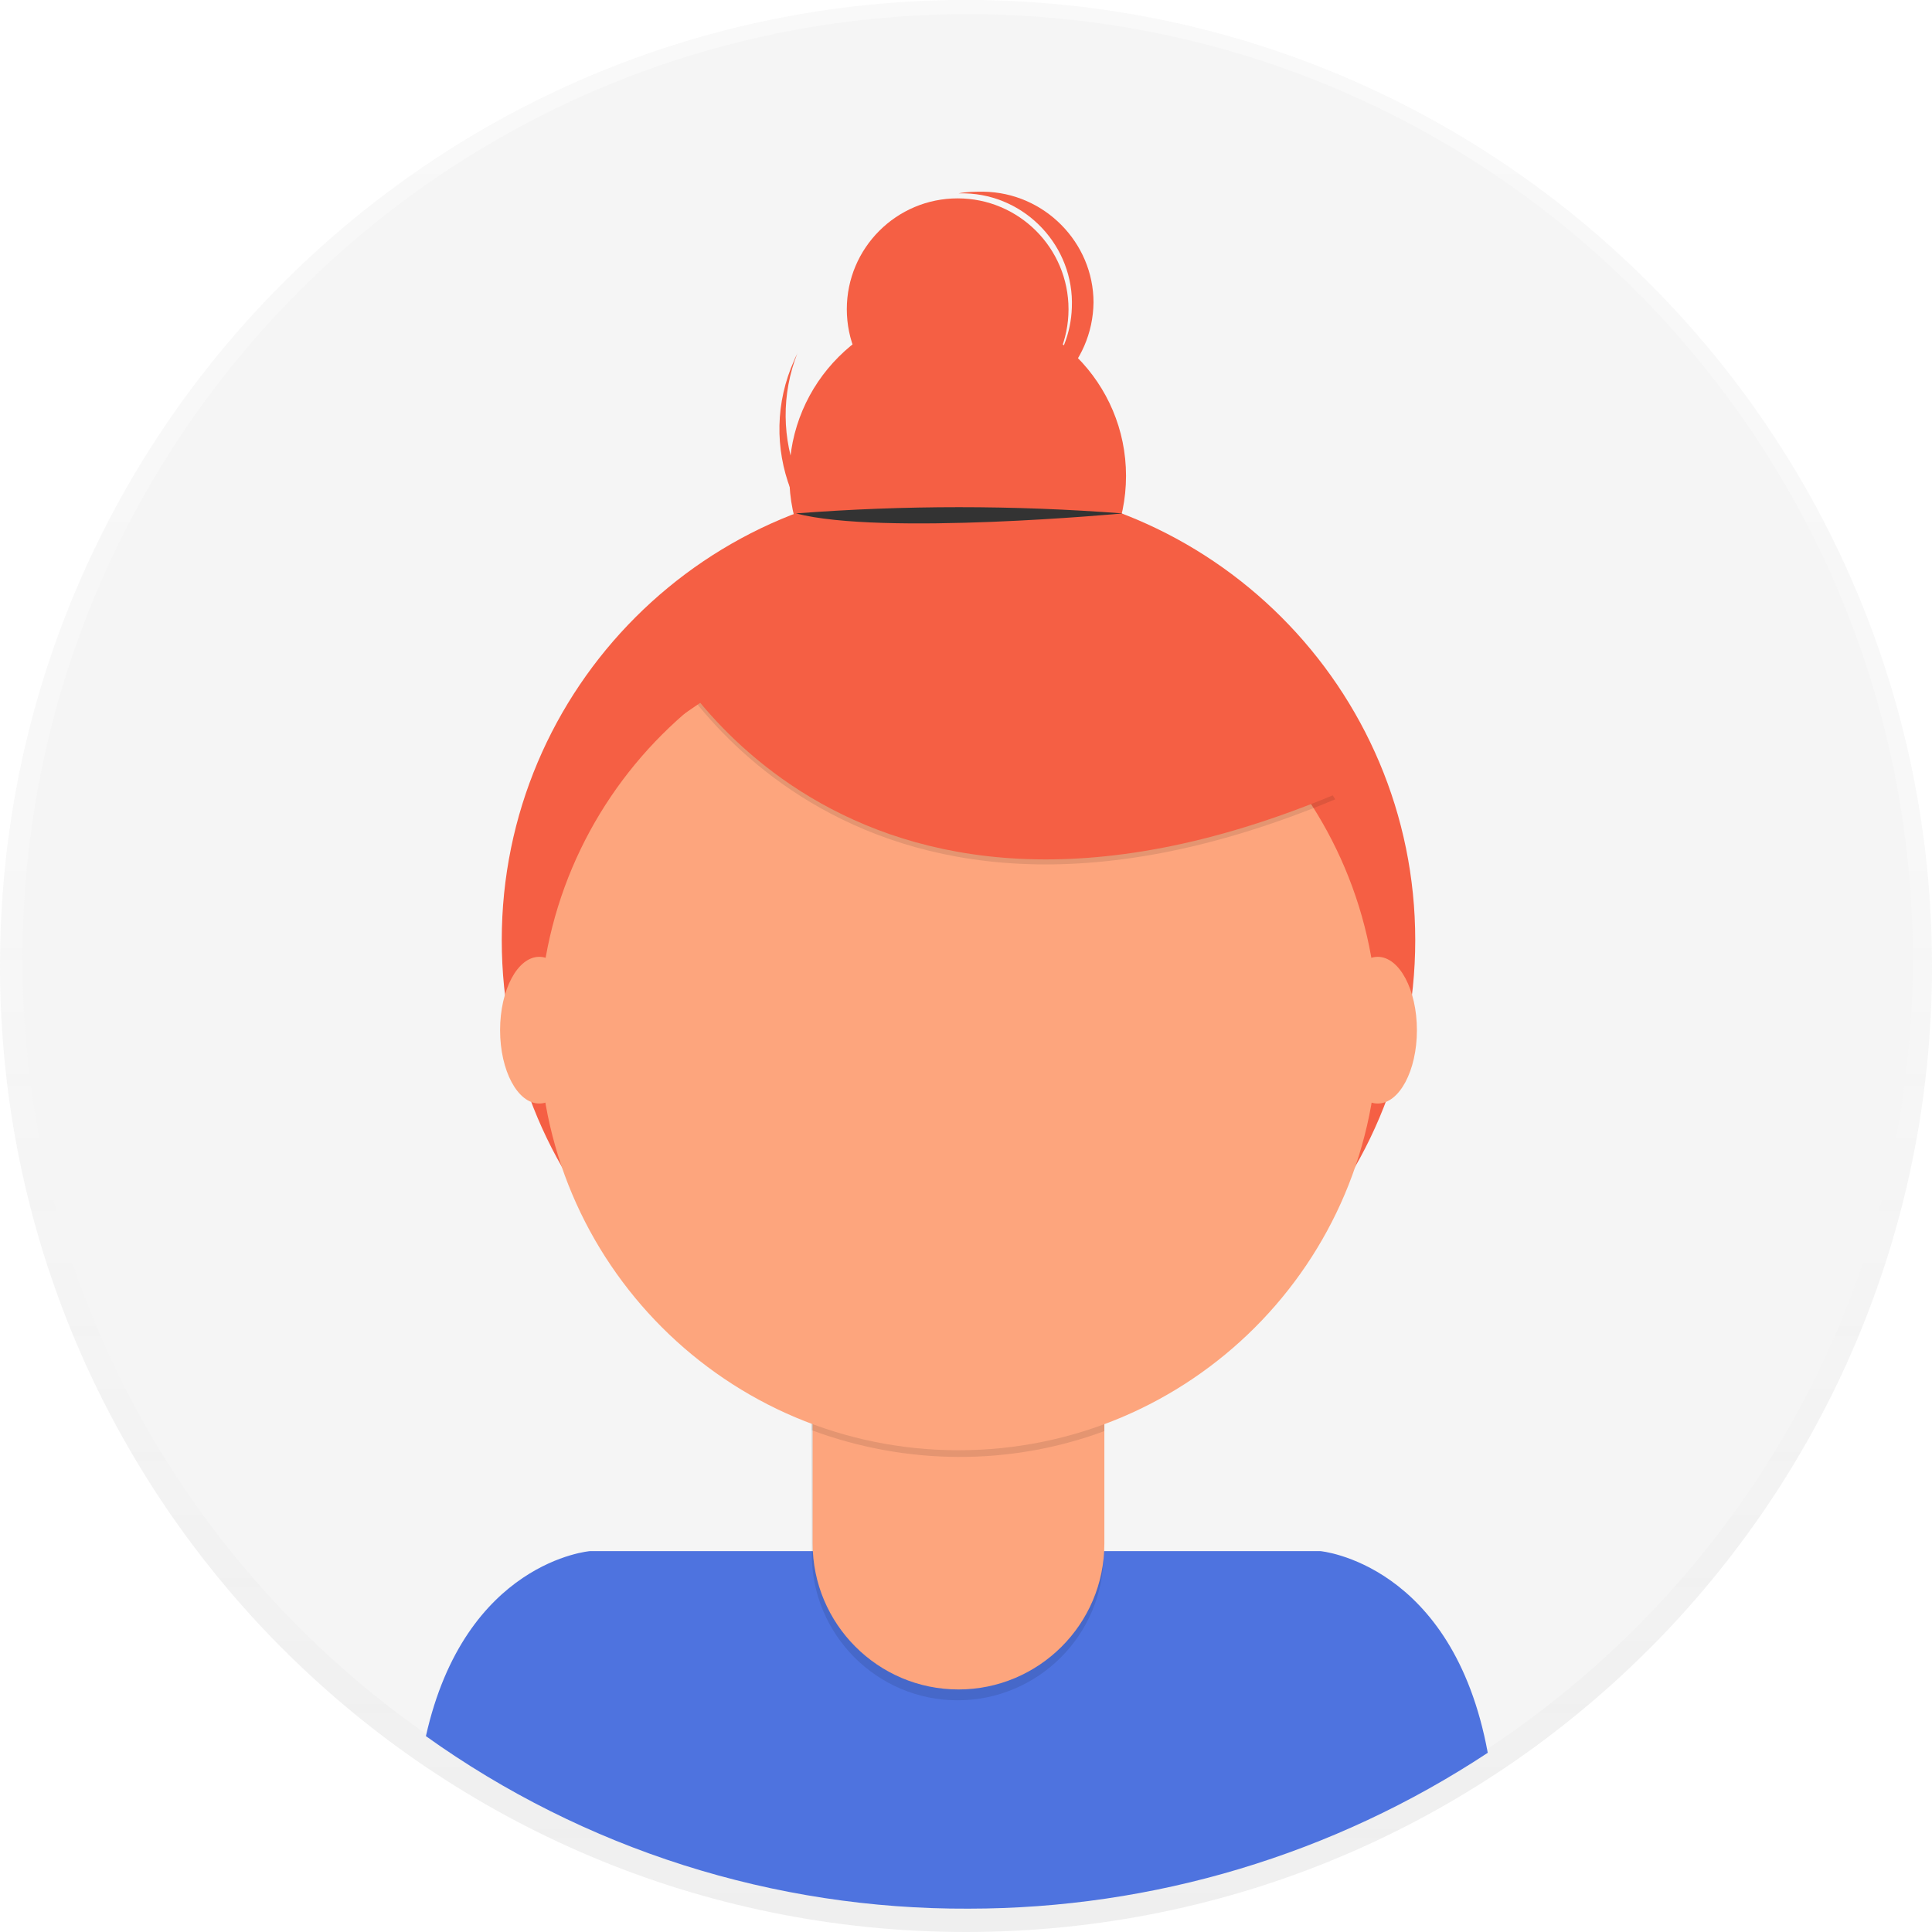
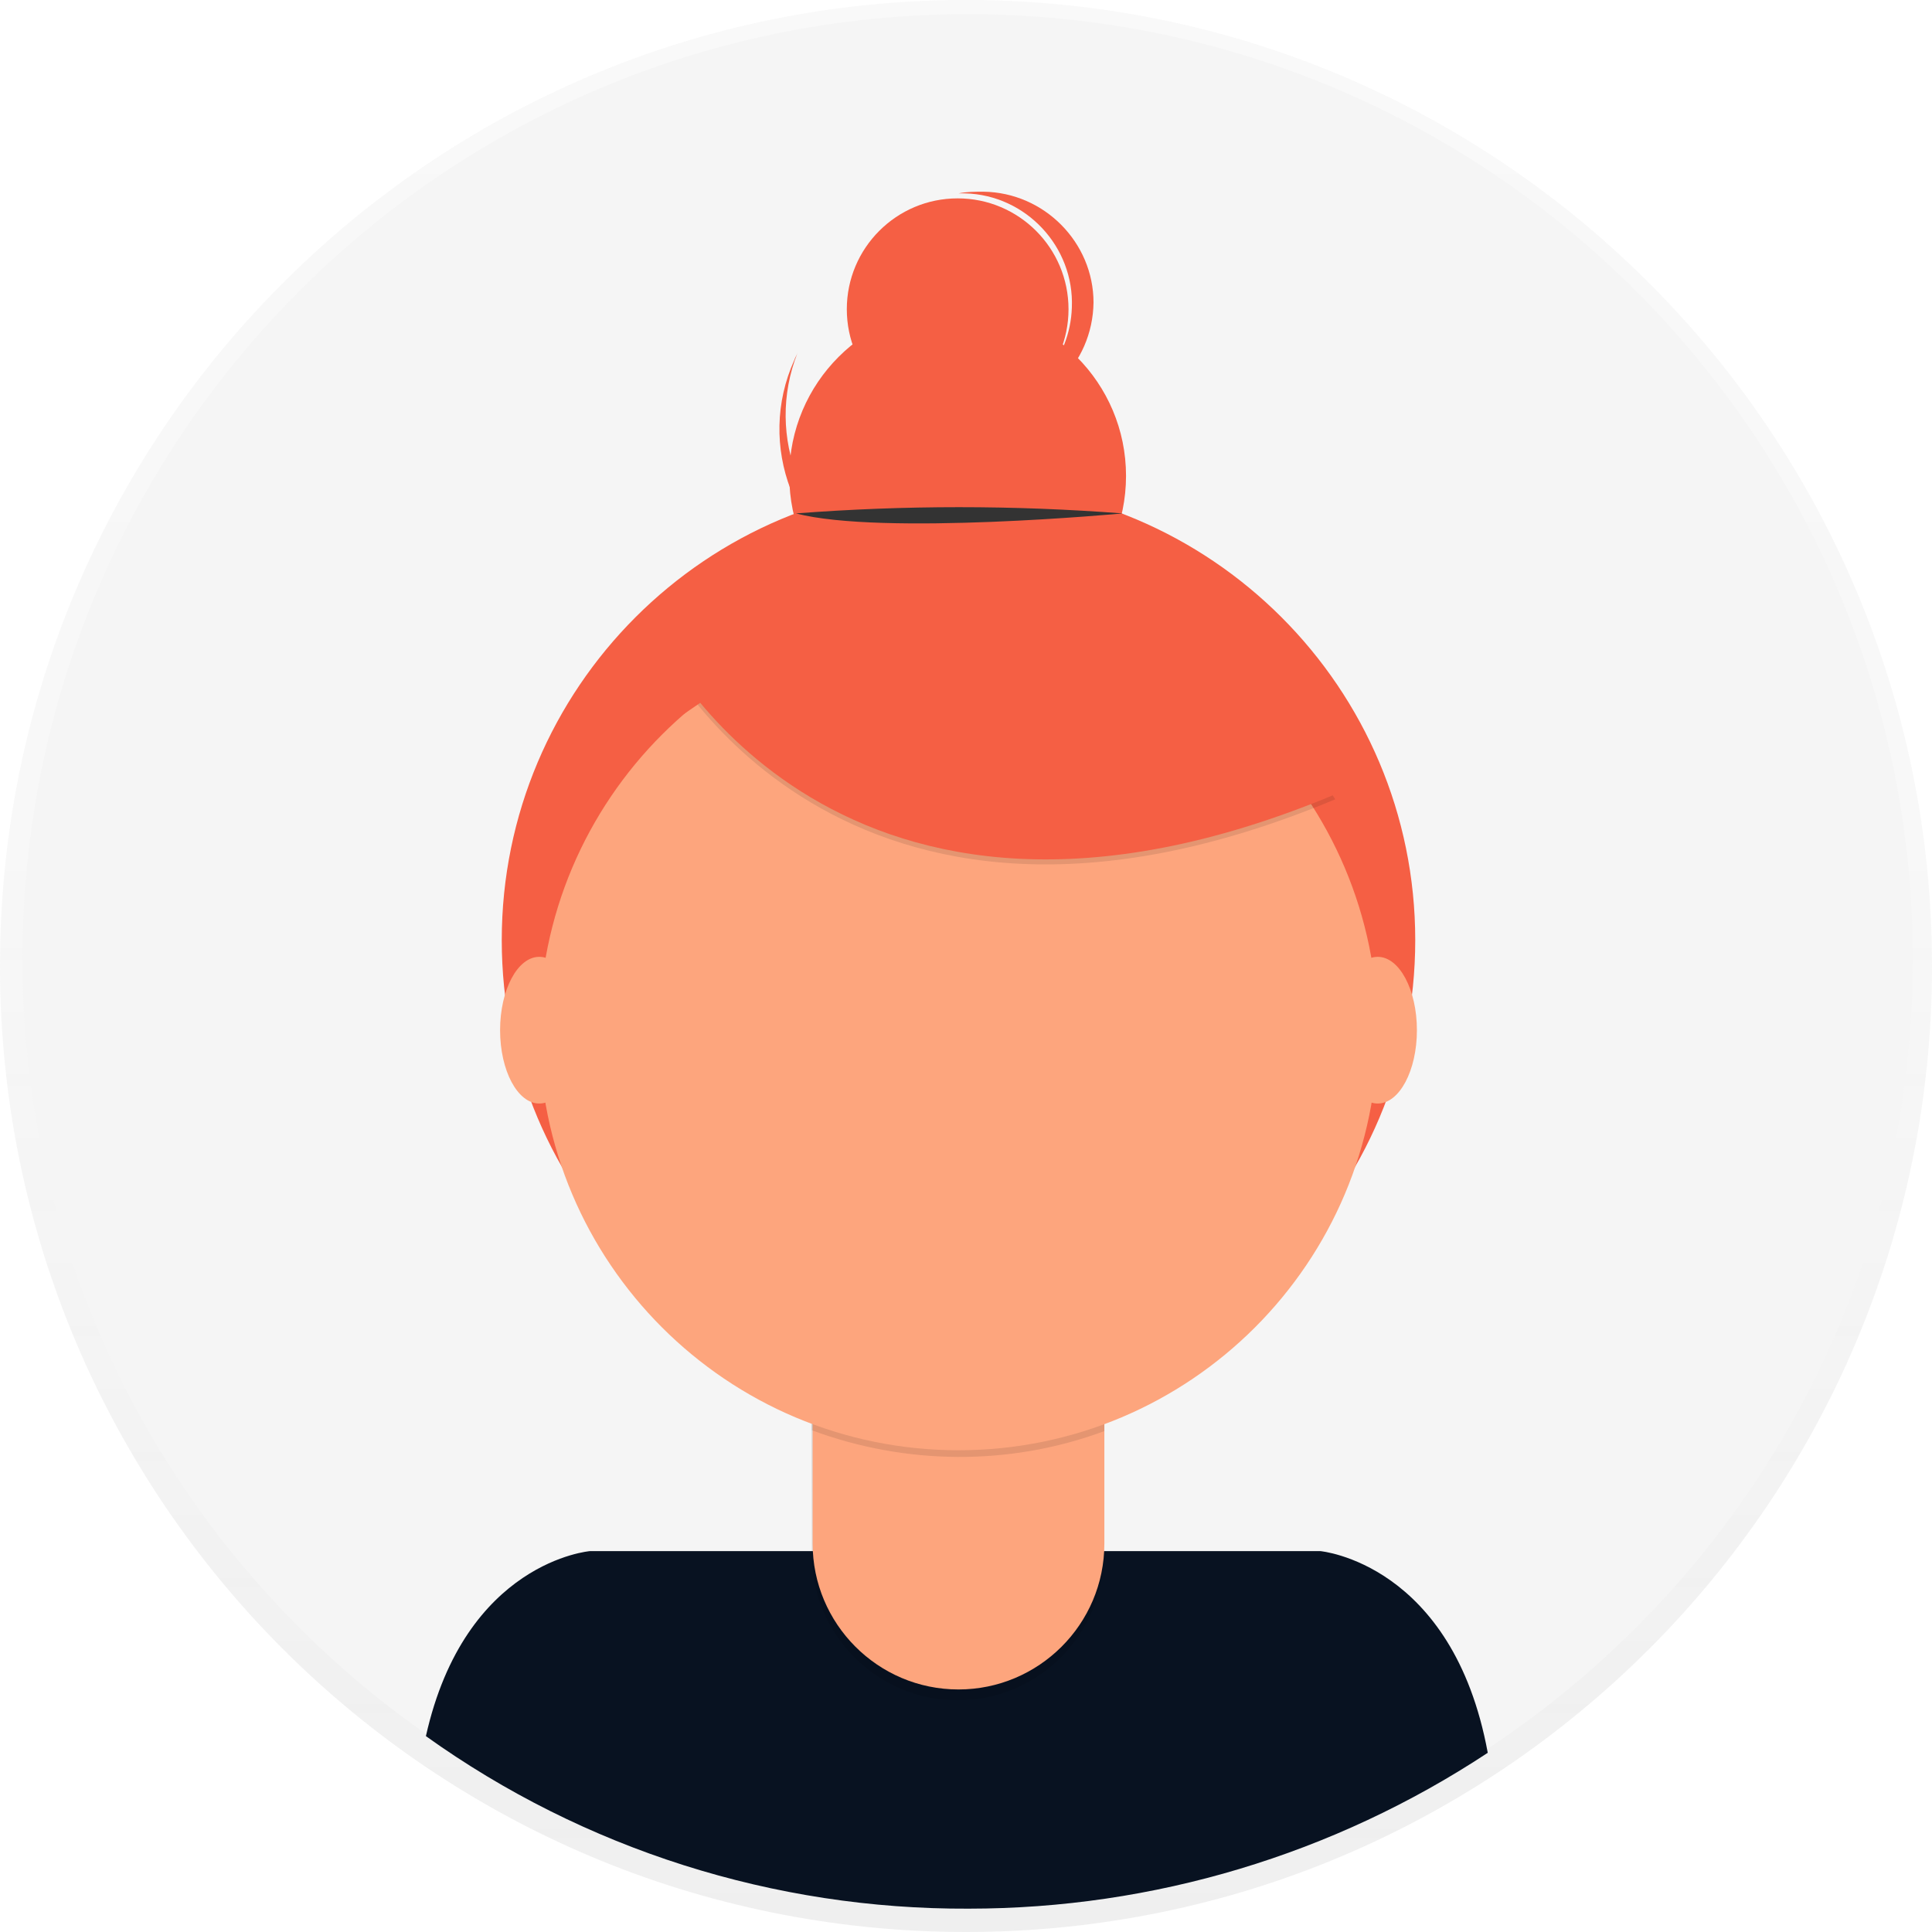
<svg xmlns="http://www.w3.org/2000/svg" version="1.1" id="_x38_8ce59e9-c4b8-4d1d-9d7a-ce0190159aa8" x="0px" y="0px" viewBox="0 0 231.8 231.8" style="enable-background:new 0 0 231.8 231.8;" xml:space="preserve">
  <style type="text/css">
	.st0{opacity:0.5;}
	.st1{fill:url(#SVGID_1_);}
	.st2{fill:#F5F5F5;}
- 	.st3{fill:#4E73DF;}
+ 	.st3{fill:#081221;}
	.st4{fill:#F55F44;}
	.st5{opacity:0.1;enable-background:new    ;}
	.st6{fill:#FDA57D;}
	.st7{fill:#333333;}
</style>
  <g class="st0">
    <linearGradient id="SVGID_1_" gradientUnits="userSpaceOnUse" x1="115.89" y1="9.36" x2="115.89" y2="241.14" gradientTransform="matrix(1 0 0 -1 0 241.14)">
      <stop offset="0" style="stop-color:#808080;stop-opacity:0.25" />
      <stop offset="0.54" style="stop-color:#808080;stop-opacity:0.12" />
      <stop offset="1" style="stop-color:#808080;stop-opacity:0.1" />
    </linearGradient>
    <circle class="st1" cx="115.9" cy="115.9" r="115.9" />
  </g>
  <circle class="st2" cx="116.1" cy="115.1" r="113.4" />
  <path class="st3" d="M116.2,229c22.2,0,43.8-6.5,62.3-18.7c-4.2-22.8-20.1-24.2-20.1-24.2H70.8c0,0-15,1.2-19.7,22.2  C70.1,221.9,92.9,229.1,116.2,229z" />
  <circle class="st4" cx="115" cy="112.8" r="54.8" />
  <path class="st5" d="M97.3,158.4h35.1l0,0v28.1c0,9.7-7.9,17.5-17.5,17.5l0,0l0,0c-9.7,0-17.5-7.9-17.5-17.5l0,0L97.3,158.4  L97.3,158.4z" />
  <path class="st6" d="M100.7,157.1h28.4c1.9,0,3.4,1.5,3.4,3.4l0,0v24.7c0,9.7-7.9,17.5-17.5,17.5l0,0l0,0c-9.7,0-17.5-7.9-17.5-17.5  l0,0v-24.7C97.4,158.6,98.8,157.1,100.7,157.1L100.7,157.1L100.7,157.1z" />
  <path class="st5" d="M97.4,171.6c11.3,4.2,23.8,4.3,35.1,0.1v-4.3H97.4V171.6z" />
  <circle class="st6" cx="115" cy="123.7" r="50.3" />
  <circle class="st4" cx="114.9" cy="57.1" r="20.2" />
  <circle class="st4" cx="114.9" cy="37.1" r="13.3" />
  <path class="st4" d="M106.2,68.2c-9.9-4.4-14.5-15.8-10.5-25.9c-0.1,0.3-0.3,0.6-0.4,0.9c-4.6,10.2,0,22.2,10.2,26.8  s22.2,0,26.8-10.2c0.1-0.3,0.2-0.6,0.4-0.9C127.6,68.5,116,72.6,106.2,68.2z" />
  <path class="st5" d="M79.2,77.9c0,0,21.2,43,81,18l-13.9-21.8l-24.7-8.9L79.2,77.9z" />
  <path class="st4" d="M79.2,77.3c0,0,21.2,43,81,18l-13.9-21.8l-24.7-8.9L79.2,77.3z" />
  <path class="st7" d="M95.5,61.6c13-1,26.1-1,39.2,0C134.7,61.6,105.8,64.3,95.5,61.6z" />
  <path class="st4" d="M118,23c-1,0-2,0-3,0.2h0.8c7.3,0.2,13.1,6.4,12.8,13.7c-0.2,6.2-4.7,11.5-10.8,12.6  c7.3,0.1,13.3-5.8,13.4-13.2C131.2,29.1,125.3,23.1,118,23L118,23z" />
  <ellipse class="st6" cx="64.7" cy="123.6" rx="4.7" ry="8.8" />
  <ellipse class="st6" cx="165.3" cy="123.6" rx="4.7" ry="8.8" />
  <polygon class="st4" points="76,78.6 85.8,73.5 88,81.6 82,85.7 " />
</svg>
